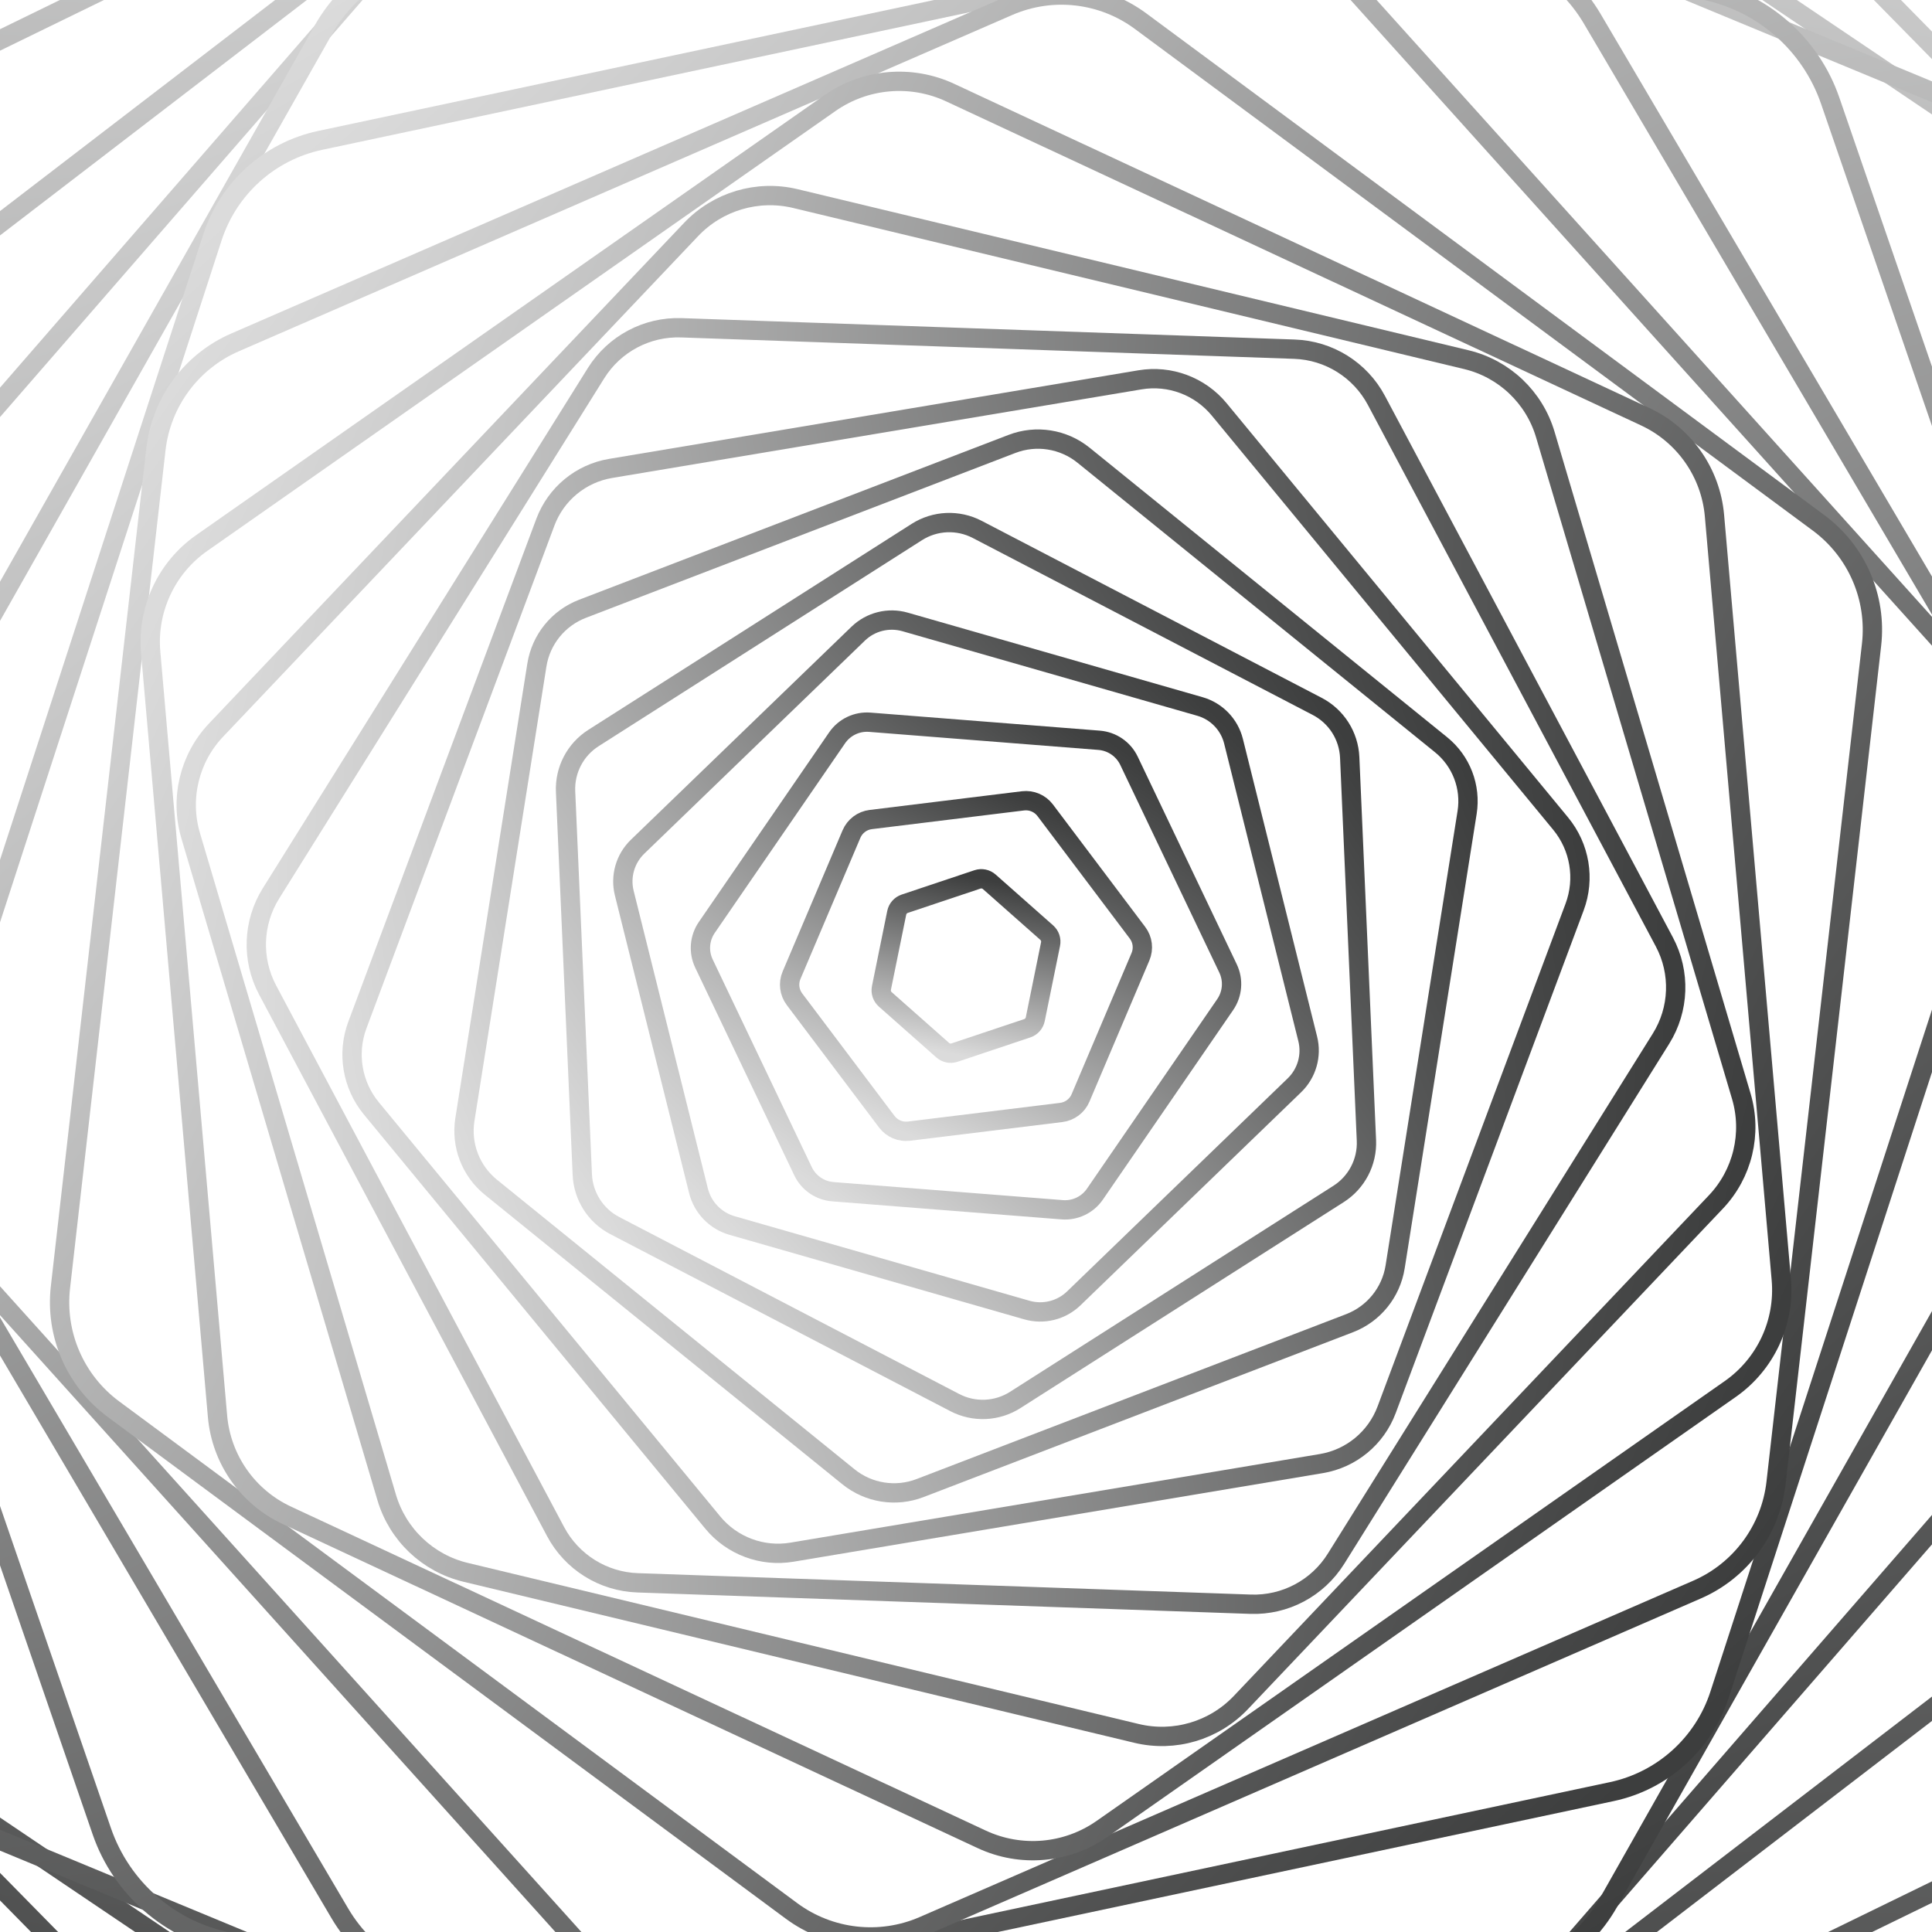
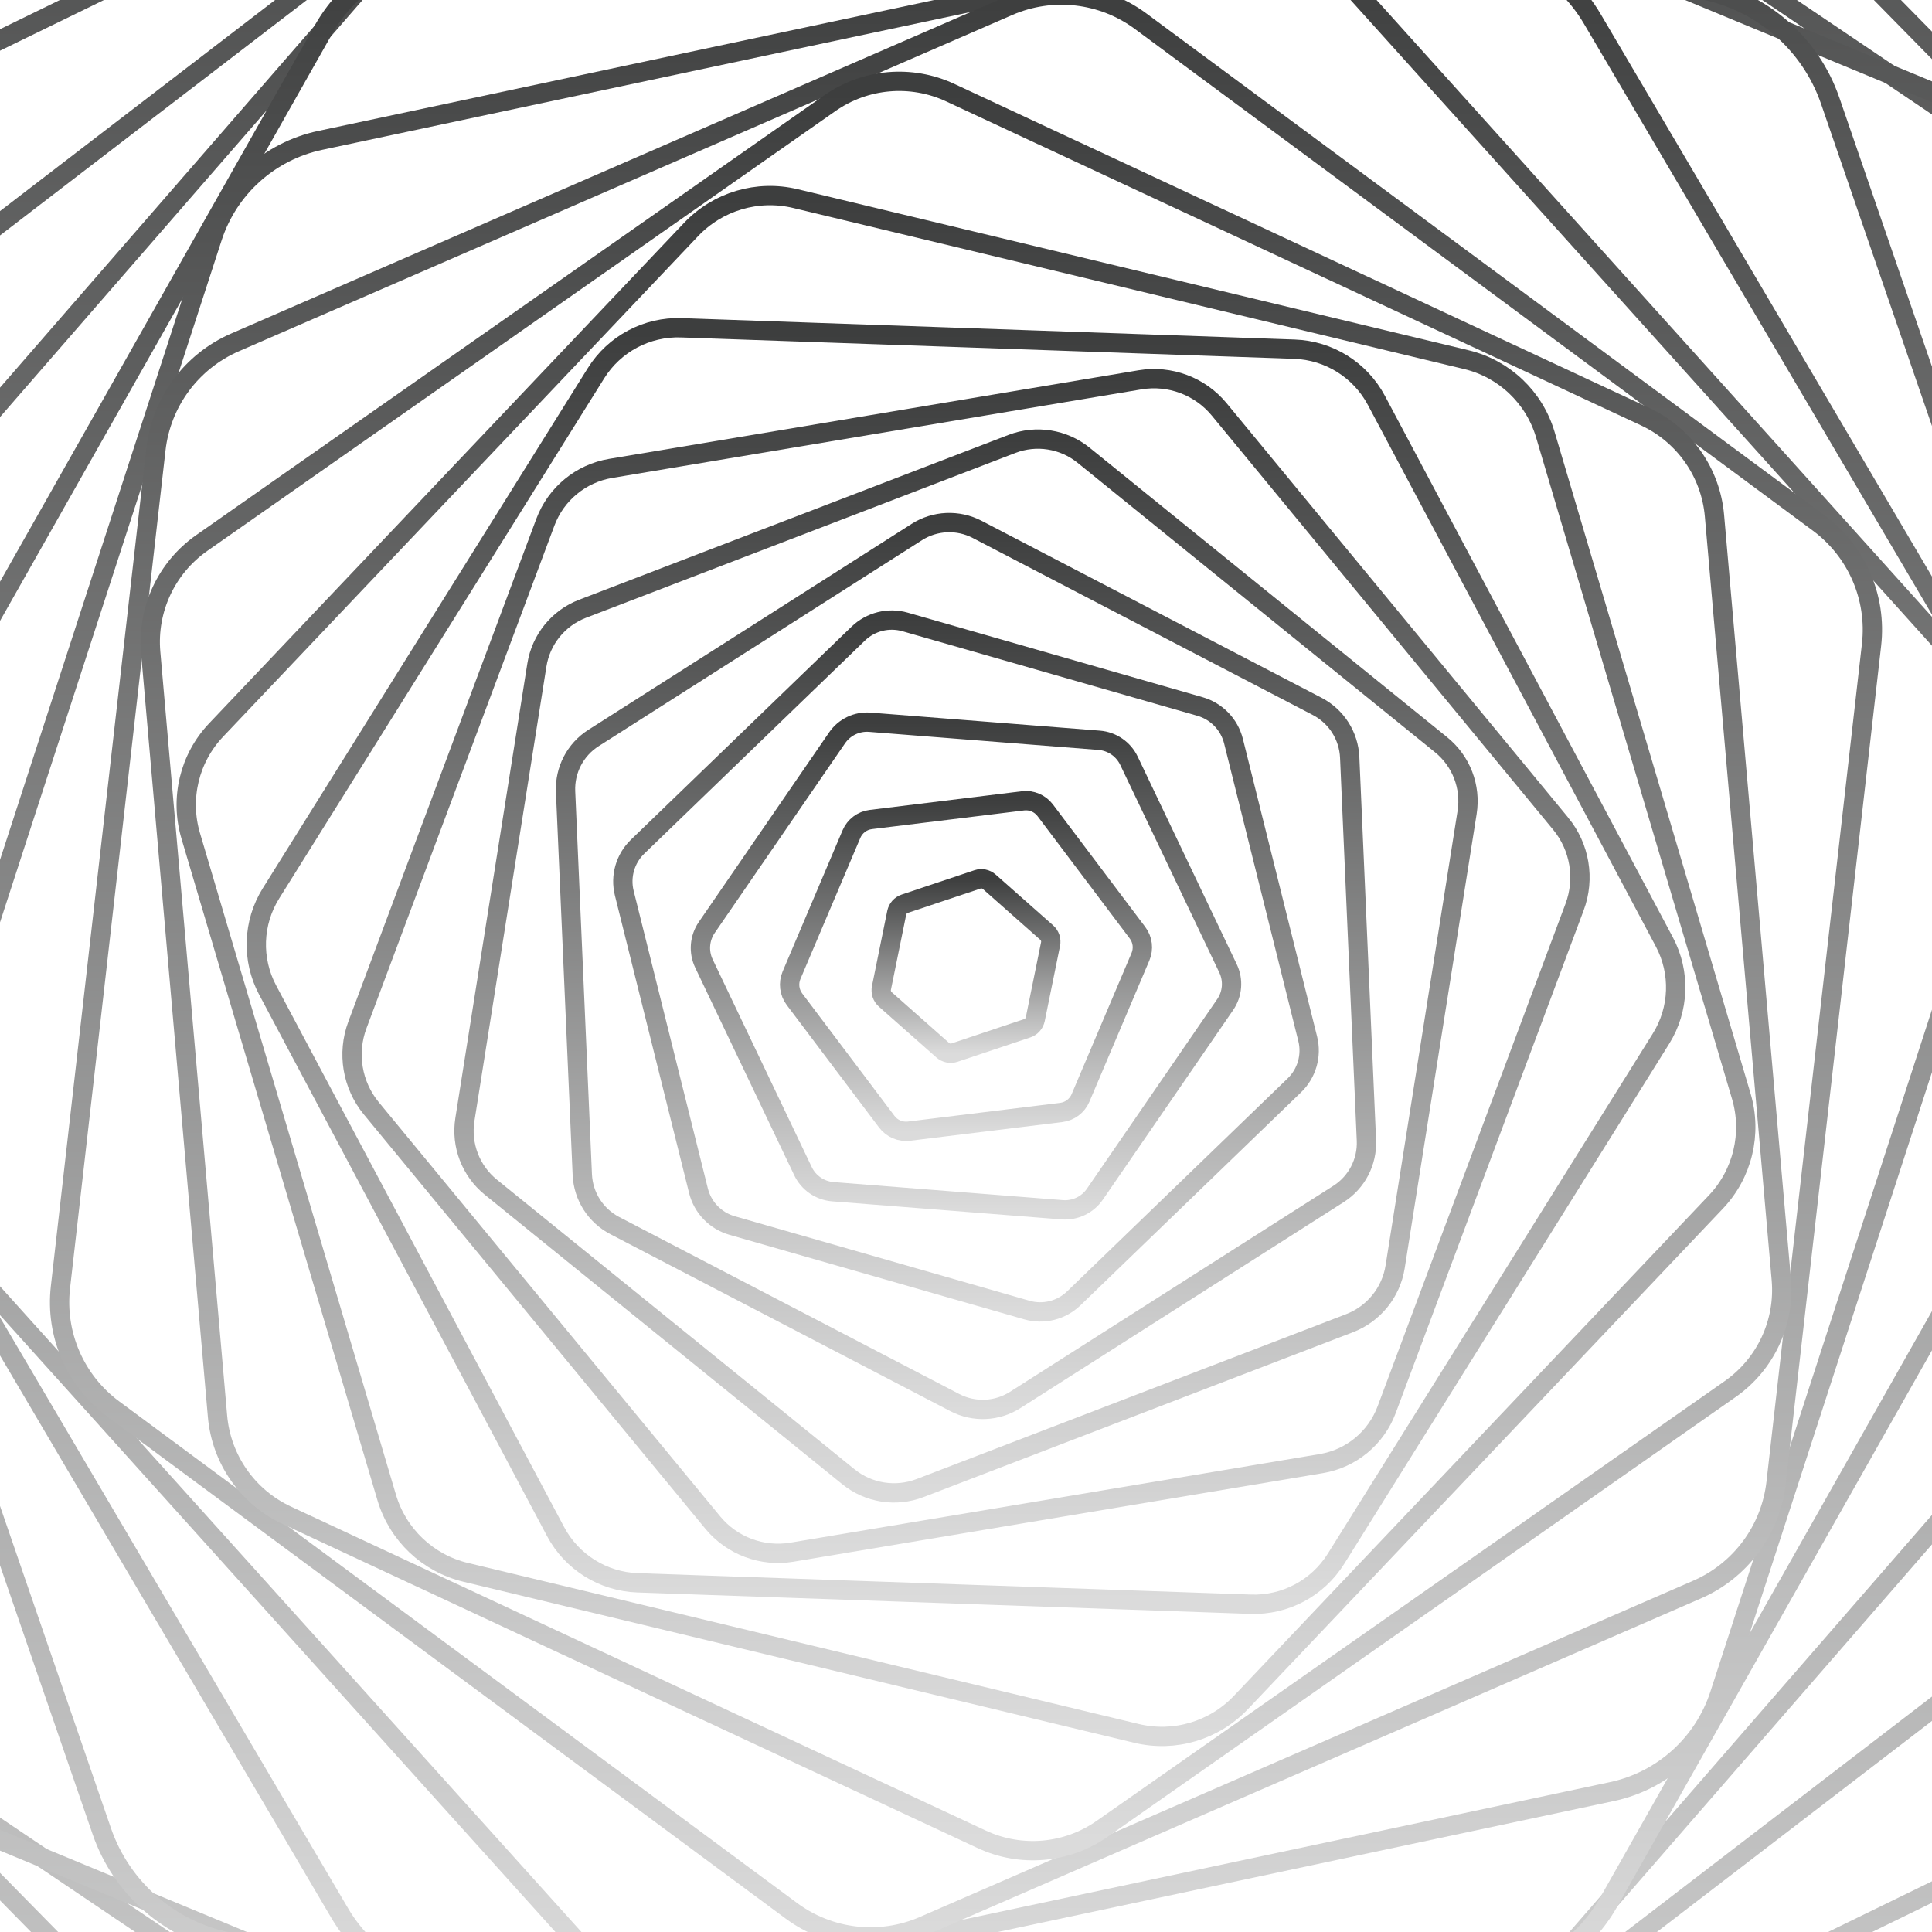
- <svg xmlns="http://www.w3.org/2000/svg" version="1.1" viewBox="0 0 800 800" opacity="1">
+ <svg xmlns="http://www.w3.org/2000/svg" viewBox="0 0 800 800">
  <defs>
-     <linearGradient x1="50%" y1="0%" x2="50%" y2="100%" id="gggyrate-grad">
-       <stop stop-color="hsl(184, 1%, 24%)" stop-opacity="1" offset="0%" />
-       <stop stop-color="hsl(0, 0%, 86%)" stop-opacity="1" offset="100%" />
+     <linearGradient id="a" x1="50%" x2="50%" y1="0%" y2="100%">
+       <stop offset="0%" stop-color="hsl(184, 1%, 24%)" />
+       <stop offset="100%" stop-color="hsl(0, 0%, 86%)" />
    </linearGradient>
  </defs>
-   <g stroke-width="8" stroke="url(#gggyrate-grad)" fill="none">
-     <path d="M344.959 -393.835C379.018 -413.495 420.981 -413.495 455.041 -393.829L1059.959 -44.58C1094.019 -24.919 1115 11.424 1115 50.751V749.249C1115 788.576 1094.019 824.919 1059.959 844.585L455.041 1193.835C420.981 1213.495 379.018 1213.495 344.959 1193.829L-259.959 844.58C-294.019 824.919 -315 788.576 -315 749.249V50.751C-315 11.424 -294.019 -24.919 -259.959 -44.585L344.959 -393.835Z " transform="rotate(253, 400, 400)" />
-     <path d="M347.461 -357.751C379.972 -376.518 420.028 -376.518 452.539 -357.746L1029.961 -24.372C1062.472 -5.605 1082.5 29.087 1082.5 66.626V733.374C1082.5 770.913 1062.472 805.605 1029.961 824.377L452.539 1157.751C420.028 1176.518 379.972 1176.518 347.461 1157.746L-229.961 824.372C-262.472 805.605 -282.5 770.913 -282.5 733.374V66.626C-282.5 29.087 -262.472 -5.605 -229.961 -24.377L347.461 -357.751Z " transform="rotate(241.5, 400, 400)" />
-     <path d="M349.963 -321.668C380.926 -339.541 419.074 -339.541 450.037 -321.663L999.963 -4.164C1030.926 13.71 1050 46.749 1050 82.5V717.499C1050 753.251 1030.926 786.29 999.963 804.168L450.037 1121.668C419.074 1139.541 380.926 1139.541 349.963 1121.663L-199.963 804.163C-230.926 786.29 -250 753.251 -250 717.499V82.5C-250 46.749 -230.926 13.71 -199.963 -4.169L349.963 -321.668Z " transform="rotate(230, 400, 400)" />
-     <path d="M352.465 -285.585C381.88 -302.564 418.12 -302.564 447.535 -285.58L969.965 16.045C999.38 33.024 1017.5 64.412 1017.5 98.376V701.625C1017.5 735.588 999.38 766.976 969.965 783.96L447.535 1085.585C418.12 1102.564 381.88 1102.564 352.465 1085.58L-169.965 783.955C-199.38 766.976 -217.5 735.588 -217.5 701.625V98.376C-217.5 64.412 -199.38 33.024 -169.965 16.04L352.465 -285.585Z " transform="rotate(218.5, 400, 400)" />
-     <path d="M354.967 -249.501C382.833 -265.587 417.167 -265.587 445.033 -249.497L939.967 36.253C967.833 52.339 985 82.074 985 114.25V685.75C985 717.926 967.833 747.661 939.967 763.752L445.033 1049.501C417.167 1065.587 382.833 1065.587 354.967 1049.497L-139.967 763.747C-167.833 747.661 -185 717.926 -185 685.75V114.25C-185 82.074 -167.833 52.339 -139.967 36.248L354.967 -249.501Z " transform="rotate(207, 400, 400)" />
-     <path d="M357.469 -213.418C383.787 -228.61 416.213 -228.61 442.531 -213.414L909.969 56.461C936.287 71.653 952.5 99.737 952.5 130.125V669.875C952.5 700.263 936.287 728.347 909.969 743.543L442.531 1013.418C416.213 1028.61 383.787 1028.61 357.469 1013.414L-109.969 743.539C-136.287 728.347 -152.5 700.263 -152.5 669.875V130.125C-152.5 99.737 -136.287 71.653 -109.969 56.457L357.469 -213.418Z " transform="rotate(195.5, 400, 400)" />
-     <path d="M359.97 -177.334C384.741 -191.633 415.259 -191.633 440.03 -177.33L879.97 76.669C904.741 90.968 920 117.399 920 146V654C920 682.601 904.741 709.032 879.97 723.335L440.03 977.334C415.259 991.633 384.741 991.633 359.97 977.33L-79.971 723.331C-104.741 709.032 -120 682.601 -120 654V146C-120 117.399 -104.741 90.968 -79.971 76.665L359.97 -177.334Z " transform="rotate(184, 400, 400)" />
-     <path d="M362.472 -141.251C385.694 -154.656 414.306 -154.656 437.528 -141.247L849.972 96.877C873.194 110.282 887.5 135.062 887.5 161.875V638.125C887.5 664.938 873.194 689.718 849.972 703.126L437.528 941.251C414.306 954.656 385.694 954.656 362.472 941.247L-49.972 703.123C-73.194 689.718 -87.5 664.938 -87.5 638.125V161.875C-87.5 135.062 -73.194 110.282 -49.972 96.874L362.472 -141.251Z " transform="rotate(172.5, 400, 400)" />
-     <path d="M364.974 -105.168C386.648 -117.679 413.352 -117.679 435.026 -105.164L819.974 117.086C841.648 129.597 855 152.724 855 177.75V622.25C855 647.276 841.648 670.403 819.974 682.918L435.026 905.168C413.352 917.679 386.648 917.679 364.974 905.164L-19.974 682.914C-41.648 670.403 -55 647.276 -55 622.25V177.75C-55 152.724 -41.648 129.597 -19.974 117.082L364.974 -105.168Z " transform="rotate(161, 400, 400)" />
-     <path d="M367.476 -69.084C387.602 -80.702 412.398 -80.702 432.524 -69.081L789.976 137.294C810.102 148.911 822.5 170.387 822.5 193.625V606.375C822.5 629.613 810.102 651.089 789.976 662.71L432.524 869.084C412.398 880.702 387.602 880.702 367.476 869.081L10.024 662.706C-10.102 651.089 -22.5 629.613 -22.5 606.375V193.625C-22.5 170.387 -10.102 148.911 10.024 137.29L367.476 -69.084Z " transform="rotate(149.5, 400, 400)" />
-     <path d="M369.978 -33.001C388.556 -43.725 411.444 -43.725 430.022 -32.998L759.978 157.502C778.556 168.226 790 188.049 790 209.5V590.5C790 611.951 778.556 631.774 759.978 642.501L430.022 833.001C411.444 843.725 388.556 843.725 369.978 832.998L40.022 642.498C21.444 631.774 10 611.951 10 590.5V209.5C10 188.049 21.444 168.226 40.022 157.499L369.978 -33.001Z " transform="rotate(138, 400, 400)" />
-     <path d="M372.48 3.083C389.509 -6.748 410.491 -6.748 427.52 3.085L729.98 177.71C747.009 187.54 757.5 205.712 757.5 225.375V574.625C757.5 594.288 747.009 612.46 729.98 622.293L427.52 796.917C410.491 806.748 389.509 806.748 372.48 796.915L70.02 622.29C52.991 612.46 42.5 594.288 42.5 574.625V225.375C42.5 205.712 52.991 187.54 70.02 177.707L372.48 3.083Z " transform="rotate(126.5, 400, 400)" />
-     <path d="M374.982 39.166C390.463 30.229 409.537 30.229 425.019 39.169L699.982 197.918C715.463 206.855 725 223.375 725 241.25V558.75C725 576.625 715.463 593.145 699.982 602.084L425.019 760.834C409.537 769.771 390.463 769.771 374.982 760.831L100.018 602.082C84.537 593.145 75 576.625 75 558.75V241.25C75 223.375 84.537 206.855 100.018 197.916L374.982 39.166Z " transform="rotate(115, 400, 400)" />
-     <path d="M377.483 75.249C391.417 67.206 408.583 67.206 422.517 75.252L669.983 218.126C683.917 226.169 692.5 241.037 692.5 257.125V542.875C692.5 558.963 683.917 573.831 669.983 581.876L422.517 724.751C408.583 732.794 391.417 732.794 377.483 724.748L130.017 581.874C116.083 573.831 107.5 558.963 107.5 542.875V257.125C107.5 241.037 116.083 226.169 130.017 218.124L377.483 75.249Z " transform="rotate(103.5, 400, 400)" />
-     <path d="M379.985 111.333C392.37 104.184 407.63 104.184 420.015 111.335L639.985 238.335C652.37 245.484 660 258.7 660 273V527C660 541.3 652.37 554.516 639.985 561.667L420.015 688.667C407.63 695.816 392.37 695.816 379.985 688.665L160.015 561.665C147.63 554.516 140 541.3 140 527V273C140 258.7 147.63 245.484 160.015 238.333L379.985 111.333Z " transform="rotate(92, 400, 400)" />
-     <path d="M382.487 147.416C393.324 141.161 406.676 141.161 417.513 147.418L609.987 258.543C620.824 264.798 627.5 276.362 627.5 288.875V511.125C627.5 523.638 620.824 535.202 609.987 541.459L417.513 652.584C406.676 658.839 393.324 658.839 382.487 652.582L190.013 541.457C179.176 535.202 172.5 523.638 172.5 511.125V288.875C172.5 276.362 179.176 264.798 190.013 258.541L382.487 147.416Z " transform="rotate(80.5, 400, 400)" />
-     <path d="M384.989 183.5C394.278 178.138 405.722 178.138 415.011 183.501L579.989 278.751C589.278 284.113 595 294.025 595 304.75V495.25C595 505.975 589.278 515.887 579.989 521.251L415.011 616.5C405.722 621.862 394.278 621.862 384.989 616.499L220.011 521.249C210.722 515.887 205 505.975 205 495.25V304.75C205 294.025 210.722 284.113 220.011 278.749L384.989 183.5Z " transform="rotate(69, 400, 400)" />
-     <path d="M387.491 219.583C395.231 215.115 404.769 215.115 412.509 219.584L549.991 298.959C557.731 303.427 562.5 311.687 562.5 320.625V479.375C562.5 488.313 557.731 496.573 549.991 501.042L412.509 580.417C404.769 584.885 395.231 584.885 387.491 580.416L250.009 501.041C242.269 496.573 237.5 488.313 237.5 479.375V320.625C237.5 311.687 242.269 303.427 250.009 298.958L387.491 219.583Z " transform="rotate(57.5, 400, 400)" />
-     <path d="M389.993 255.666C396.185 252.092 403.815 252.092 410.007 255.667L519.993 319.167C526.185 322.742 530 329.35 530 336.5V463.5C530 470.65 526.185 477.258 519.993 480.834L410.007 544.334C403.815 547.908 396.185 547.908 389.993 544.333L280.007 480.833C273.815 477.258 270 470.65 270 463.5V336.5C270 329.35 273.815 322.742 280.007 319.166L389.993 255.666Z " transform="rotate(46, 400, 400)" />
-     <path d="M392.494 291.75C397.139 289.069 402.861 289.069 407.506 291.751L489.994 339.375C494.639 342.056 497.5 347.012 497.5 352.375V447.625C497.5 452.988 494.639 457.944 489.994 460.625L407.506 508.25C402.861 510.931 397.139 510.931 392.494 508.249L310.006 460.625C305.361 457.944 302.5 452.988 302.5 447.625V352.375C302.5 347.012 305.361 342.056 310.006 339.375L392.494 291.75Z " transform="rotate(34.5, 400, 400)" />
-     <path d="M394.996 327.833C398.093 326.046 401.907 326.046 405.004 327.834L459.996 359.584C463.093 361.371 465 364.675 465 368.25V431.75C465 435.325 463.093 438.629 459.996 440.417L405.004 472.167C401.907 473.954 398.093 473.954 394.996 472.166L340.004 440.416C336.907 438.629 335 435.325 335 431.75V368.25C335 364.675 336.907 361.371 340.004 359.583L394.996 327.833Z " transform="rotate(23, 400, 400)" />
-     <path d="M397.498 363.917C399.046 363.023 400.954 363.023 402.502 363.917L429.998 379.792C431.546 380.685 432.5 382.337 432.5 384.125V415.875C432.5 417.663 431.546 419.315 429.998 420.208L402.502 436.083C400.954 436.977 399.046 436.977 397.498 436.083L370.002 420.208C368.454 419.315 367.5 417.663 367.5 415.875V384.125C367.5 382.337 368.454 380.685 370.002 379.792L397.498 363.917Z " transform="rotate(11.5, 400, 400)" />
+   <g fill="none" stroke="url(#a)" stroke-width="8">
+     <path d="M-343.056 684.73c-28.759-26.822-41.028-66.952-32.179-105.272l157.128-680.598c8.843-38.319 37.464-69.01 75.072-80.507L524.943-385.87c37.608-11.498 78.498-2.059 107.263 24.763l510.85 476.376c28.759 26.822 41.028 66.952 32.179 105.272L1018.107 901.14c-8.843 38.319-37.464 69.01-75.072 80.507L275.057 1185.87c-37.608 11.498-78.498 2.059-107.263-24.762l-510.85-476.377Z" />
+     <path d="M-240.856 807.74c-32.005-19.617-51.118-54.818-50.134-92.347l17.453-666.521c.98-37.526 21.911-71.68 54.901-89.592l585.95-318.145c32.99-17.912 73.034-16.865 105.044 2.75L1040.856-7.74c32.005 19.617 51.118 54.818 50.134 92.347l-17.453 666.521c-.98 37.526-21.911 71.68-54.9 89.592l-585.951 318.145c-32.99 17.912-73.034 16.865-105.044-2.75L-240.856 807.74Z" />
+     <path d="M-120.667 902.21a100.078 100.078 0 0 1-64.322-76.664l-110.267-625.353c-6.21-35.208 6.838-71.057 34.225-94.037l486.438-408.17a100.082 100.082 0 0 1 98.555-17.379L920.667-102.21a100.078 100.078 0 0 1 64.322 76.665l110.267 625.352c6.21 35.208-6.838 71.057-34.225 94.037l-486.438 408.17a100.082 100.082 0 0 1-98.555 17.379L-120.667 902.21Z" />
+     <path d="M10.415 966.135a95.074 95.074 0 0 1-74.4-59.186l-221.092-561.274c-12.45-31.6-7.092-67.444 14.05-94.024l375.532-472.108a95.078 95.078 0 0 1 88.457-34.845l596.623 89.167a95.074 95.074 0 0 1 74.4 59.186l221.092 561.274c12.45 31.6 7.092 67.444-14.05 94.024l-375.532 472.108a95.078 95.078 0 0 1-88.457 34.845L10.415 966.135Z" />
+     <path d="M145.258 999.154a90.07 90.07 0 0 1-80.248-40.893l-311.262-479.3a90.061 90.061 0 0 1-4.714-89.94L8.489-120.19a90.074 90.074 0 0 1 75.537-49.056l570.716-29.91a90.07 90.07 0 0 1 80.248 40.894l311.262 479.3a90.061 90.061 0 0 1 4.714 89.94L791.511 920.19a90.074 90.074 0 0 1-75.537 49.056l-570.716 29.91Z" />
+     <path d="M277.056 1002.474a85.066 85.066 0 0 1-81.968-22.736L-183.228 594.76a85.058 85.058 0 0 1-21.299-82.35L-60.285-7.71A85.07 85.07 0 0 1 .387-67.332l522.557-135.142a85.066 85.066 0 0 1 81.968 22.736L983.228 205.24a85.058 85.058 0 0 1 21.299 82.35L860.285 807.71a85.07 85.07 0 0 1-60.672 59.623l-522.557 135.142Z" />
+     <path d="M399.66 978.72a80.062 80.062 0 0 1-79.865-5.588l-421.15-284.07a80.054 80.054 0 0 1-35.096-71.954l35.436-506.762a80.066 80.066 0 0 1 44.768-66.374L400.341-178.72a80.062 80.062 0 0 1 79.864 5.588l421.15 284.07a80.054 80.054 0 0 1 35.096 71.955l-35.436 506.761a80.066 80.066 0 0 1-44.768 66.374L399.659 978.72Z" />
+     <path d="M507.854 931.722a75.058 75.058 0 0 1-74.414 9.793L-6.557 759.263a75.051 75.051 0 0 1-45.69-59.544l-62.164-472.175A75.062 75.062 0 0 1-85.689 158.2l377.835-289.922a75.058 75.058 0 0 1 74.414-9.793L806.557 40.737a75.051 75.051 0 0 1 45.69 59.544l62.164 472.175a75.062 75.062 0 0 1-28.722 69.344L507.854 931.722Z" />
+     <path d="M597.584 866.242a70.054 70.054 0 0 1-66.236 22.803L95.015 804.231a70.048 70.048 0 0 1-52.869-45.956l-144.714-420.283a70.057 70.057 0 0 1 13.366-68.766L202.416-66.242a70.054 70.054 0 0 1 66.236-22.803L704.985-4.231a70.048 70.048 0 0 1 52.869 45.956l144.714 420.283a70.057 70.057 0 0 1-13.366 68.766L597.584 866.242Z" />
+     <path d="M666.102 787.67a65.05 65.05 0 0 1-56.05 33.011l-412.733 3.602a65.044 65.044 0 0 1-56.614-32.03L-68.781 436.617a65.053 65.053 0 0 1-.569-65.047L133.898 12.33a65.05 65.05 0 0 1 56.05-33.011l412.733-3.602a65.044 65.044 0 0 1 56.614 32.03l209.486 355.636a65.053 65.053 0 0 1 .569 65.047L666.102 787.67Z" />
+     <path d="M712.045 701.694a60.047 60.047 0 0 1-44.624 40.175l-372.674 79.214a60.04 60.04 0 0 1-57.104-18.553L-17.296 519.392A60.05 60.05 0 0 1-29.78 460.66L87.955 98.306a60.047 60.047 0 0 1 44.624-40.175l372.674-79.214A60.04 60.04 0 0 1 562.357-2.53l254.939 283.138a60.05 60.05 0 0 1 12.485 58.733L712.045 701.694Z" />
+     <path d="M735.434 613.973a55.043 55.043 0 0 1-32.741 44.243L382.41 797.48a55.037 55.037 0 0 1-54.686-6.23L46.978 583.508a55.045 55.045 0 0 1-21.949-50.476l39.537-347.005a55.043 55.043 0 0 1 32.741-44.243L417.59 2.52a55.037 55.037 0 0 1 54.686 6.23l280.746 207.742a55.045 55.045 0 0 1 21.949 50.476l-39.537 347.005Z" />
+     <path d="M737.6 529.82a50.039 50.039 0 0 1-21.149 45.348L456.371 757.28a50.034 50.034 0 0 1-49.846 4.362L118.773 627.46a50.041 50.041 0 0 1-28.701-40.989L62.4 270.18a50.039 50.039 0 0 1 21.149-45.347L343.629 42.72a50.034 50.034 0 0 1 49.846-4.362l287.752 134.182a50.041 50.041 0 0 1 28.701 40.988L737.6 529.82Z" />
+     <path d="M721.034 453.917a45.035 45.035 0 0 1-10.515 43.789L513.822 704.98a45.03 45.03 0 0 1-43.178 12.79L192.79 651.066a45.037 45.037 0 0 1-32.667-31L78.966 346.084a45.035 45.035 0 0 1 10.515-43.788L286.178 95.019a45.03 45.03 0 0 1 43.178-12.79l277.854 66.706a45.037 45.037 0 0 1 32.667 31l81.157 273.982Z" />
+     <path d="M689.19 390.072a40.031 40.031 0 0 1-1.4 40.005L553.193 645.48a40.027 40.027 0 0 1-35.343 18.793l-253.845-8.865a40.033 40.033 0 0 1-33.948-21.212L110.81 409.928a40.031 40.031 0 0 1 1.4-40.005L246.807 154.52a40.027 40.027 0 0 1 35.343-18.793l253.845 8.865a40.033 40.033 0 0 1 33.948 21.212L689.19 390.072Z" />
+     <path d="M646.23 341.039a35.027 35.027 0 0 1 5.778 34.546L574.175 583.76a35.024 35.024 0 0 1-27.026 22.28l-219.201 36.68a35.029 35.029 0 0 1-32.81-12.265L153.772 458.96a35.027 35.027 0 0 1-5.78-34.546l77.834-208.175a35.024 35.024 0 0 1 27.026-22.28l219.201-36.68a35.029 35.029 0 0 1 32.81 12.265L646.228 341.04Z" />
+     <path d="M596.741 308.4a30.023 30.023 0 0 1 10.758 28.028l-29.801 188.154a30.02 30.02 0 0 1-18.893 23.332l-177.847 68.269a30.025 30.025 0 0 1-29.653-4.697L203.26 491.601a30.023 30.023 0 0 1-10.758-28.029l29.801-188.154a30.02 30.02 0 0 1 18.893-23.332l177.847-68.269a30.025 30.025 0 0 1 29.653 4.697L596.74 308.399Z" />
+     <path d="M545.441 292.512a25.02 25.02 0 0 1 13.441 21.1l6.925 158.6a25.017 25.017 0 0 1-11.552 22.191l-133.888 85.296a25.02 25.02 0 0 1-24.995 1.092l-140.813-73.303a25.02 25.02 0 0 1-13.441-21.1l-6.925-158.6a25.017 25.017 0 0 1 11.552-22.191l133.888-85.296a25.02 25.02 0 0 1 24.995-1.092l140.813 73.303Z" />
+     <path d="M496.873 292.539a20.016 20.016 0 0 1 13.903 14.398L541.5 430.164a20.014 20.014 0 0 1-5.516 19.24l-91.356 88.22a20.016 20.016 0 0 1-19.421 4.843l-122.08-35.006a20.016 20.016 0 0 1-13.903-14.398L258.5 369.836a20.014 20.014 0 0 1 5.516-19.24l91.356-88.22a20.016 20.016 0 0 1 19.421-4.843l122.08 35.006Z" />
+     <path d="M455.128 306.537a15.012 15.012 0 0 1 12.37 8.503l41.007 85.971a15.01 15.01 0 0 1-1.178 14.965l-53.95 78.498a15.012 15.012 0 0 1-13.549 6.462l-94.956-7.473a15.012 15.012 0 0 1-12.37-8.503l-41.007-85.971a15.01 15.01 0 0 1 1.178-14.965l53.95-78.498a15.012 15.012 0 0 1 13.549-6.462l94.956 7.473Z" />
+     <path d="M423.592 331.615a10.008 10.008 0 0 1 9.212 3.91l38.215 50.714a10.007 10.007 0 0 1 1.22 9.933l-24.812 58.452a10.008 10.008 0 0 1-7.992 6.022l-63.027 7.739a10.008 10.008 0 0 1-9.212-3.91l-38.215-50.714a10.007 10.007 0 0 1-1.22-9.933l24.812-58.452a10.008 10.008 0 0 1 7.992-6.022l63.027-7.739Z" />
+     <path d="M404.742 364.142a5.004 5.004 0 0 1 4.903.998l23.78 21.038a5.003 5.003 0 0 1 1.588 4.745l-6.33 31.113a5.004 5.004 0 0 1-3.316 3.747l-30.11 10.075a5.004 5.004 0 0 1-4.902-.998l-23.78-21.038a5.003 5.003 0 0 1-1.588-4.745l6.33-31.113a5.004 5.004 0 0 1 3.316-3.747l30.11-10.075Z" />
  </g>
</svg>
